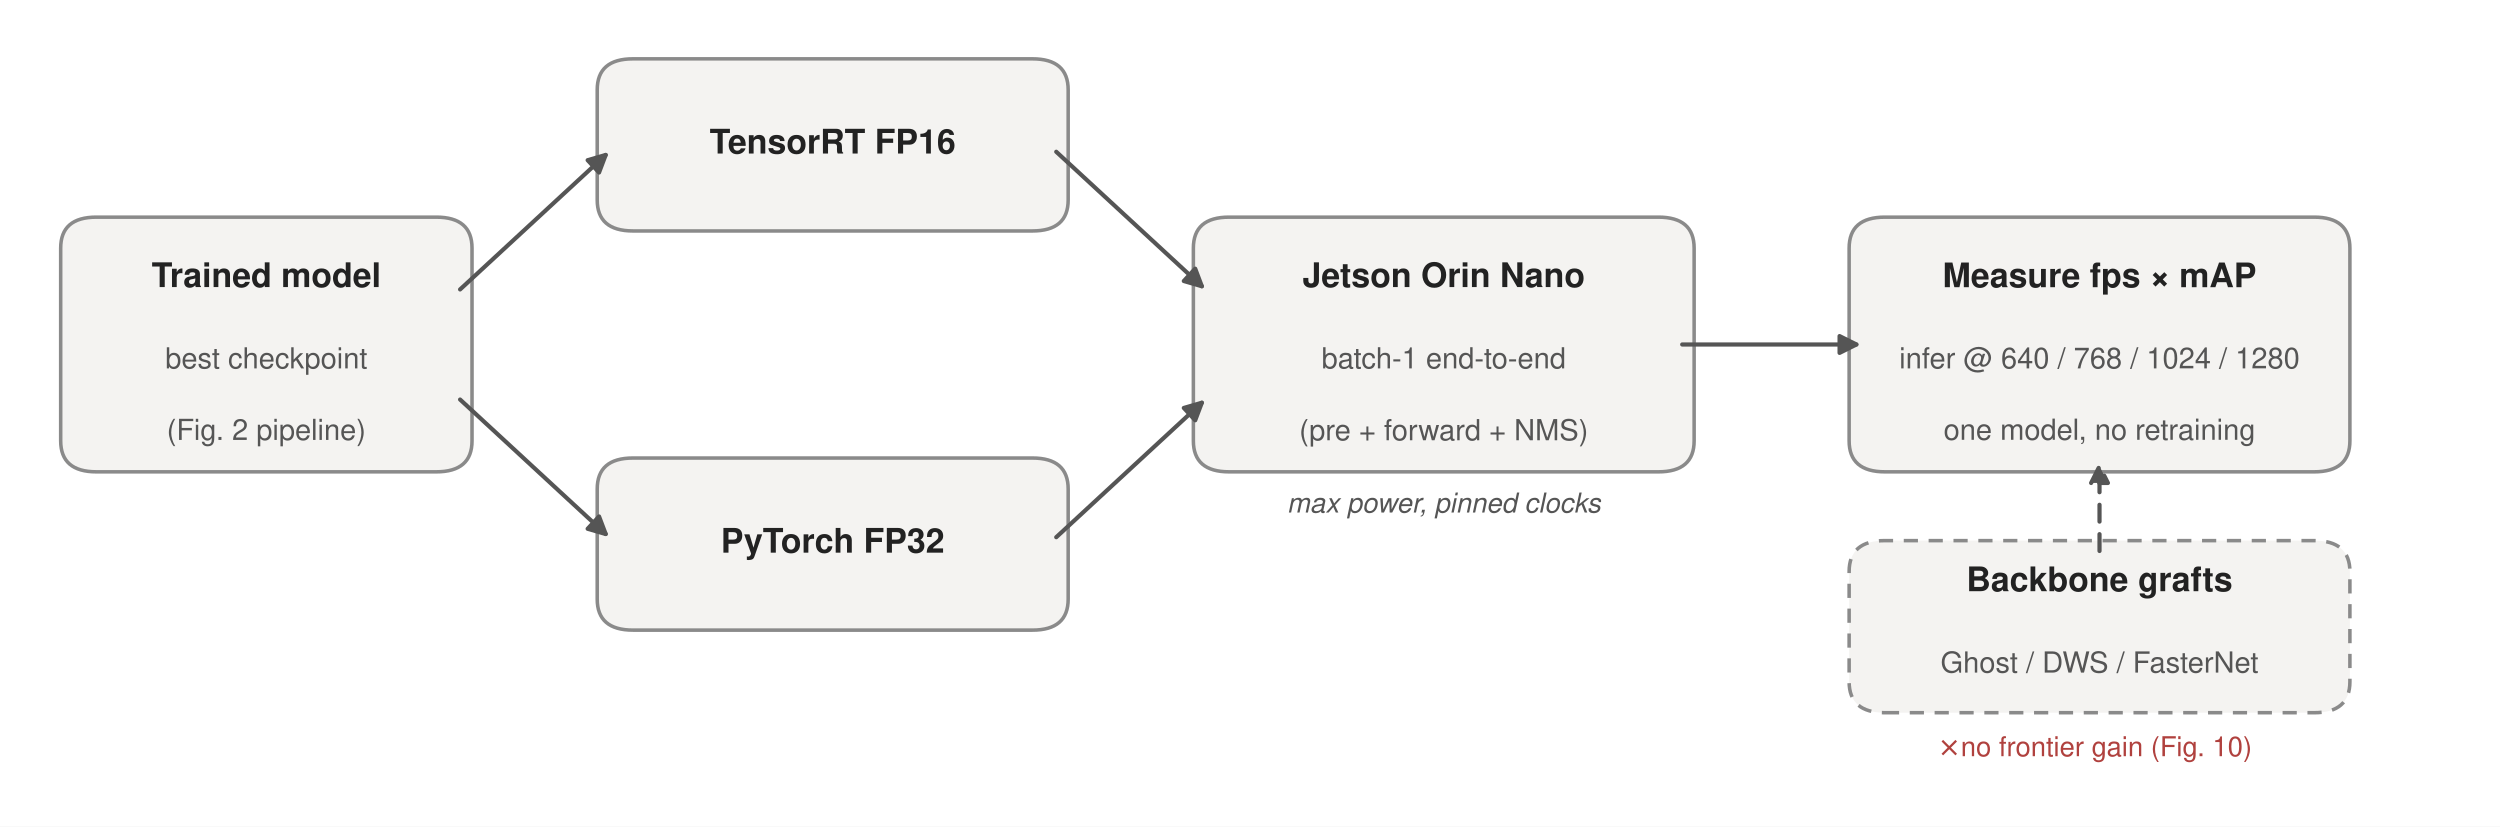
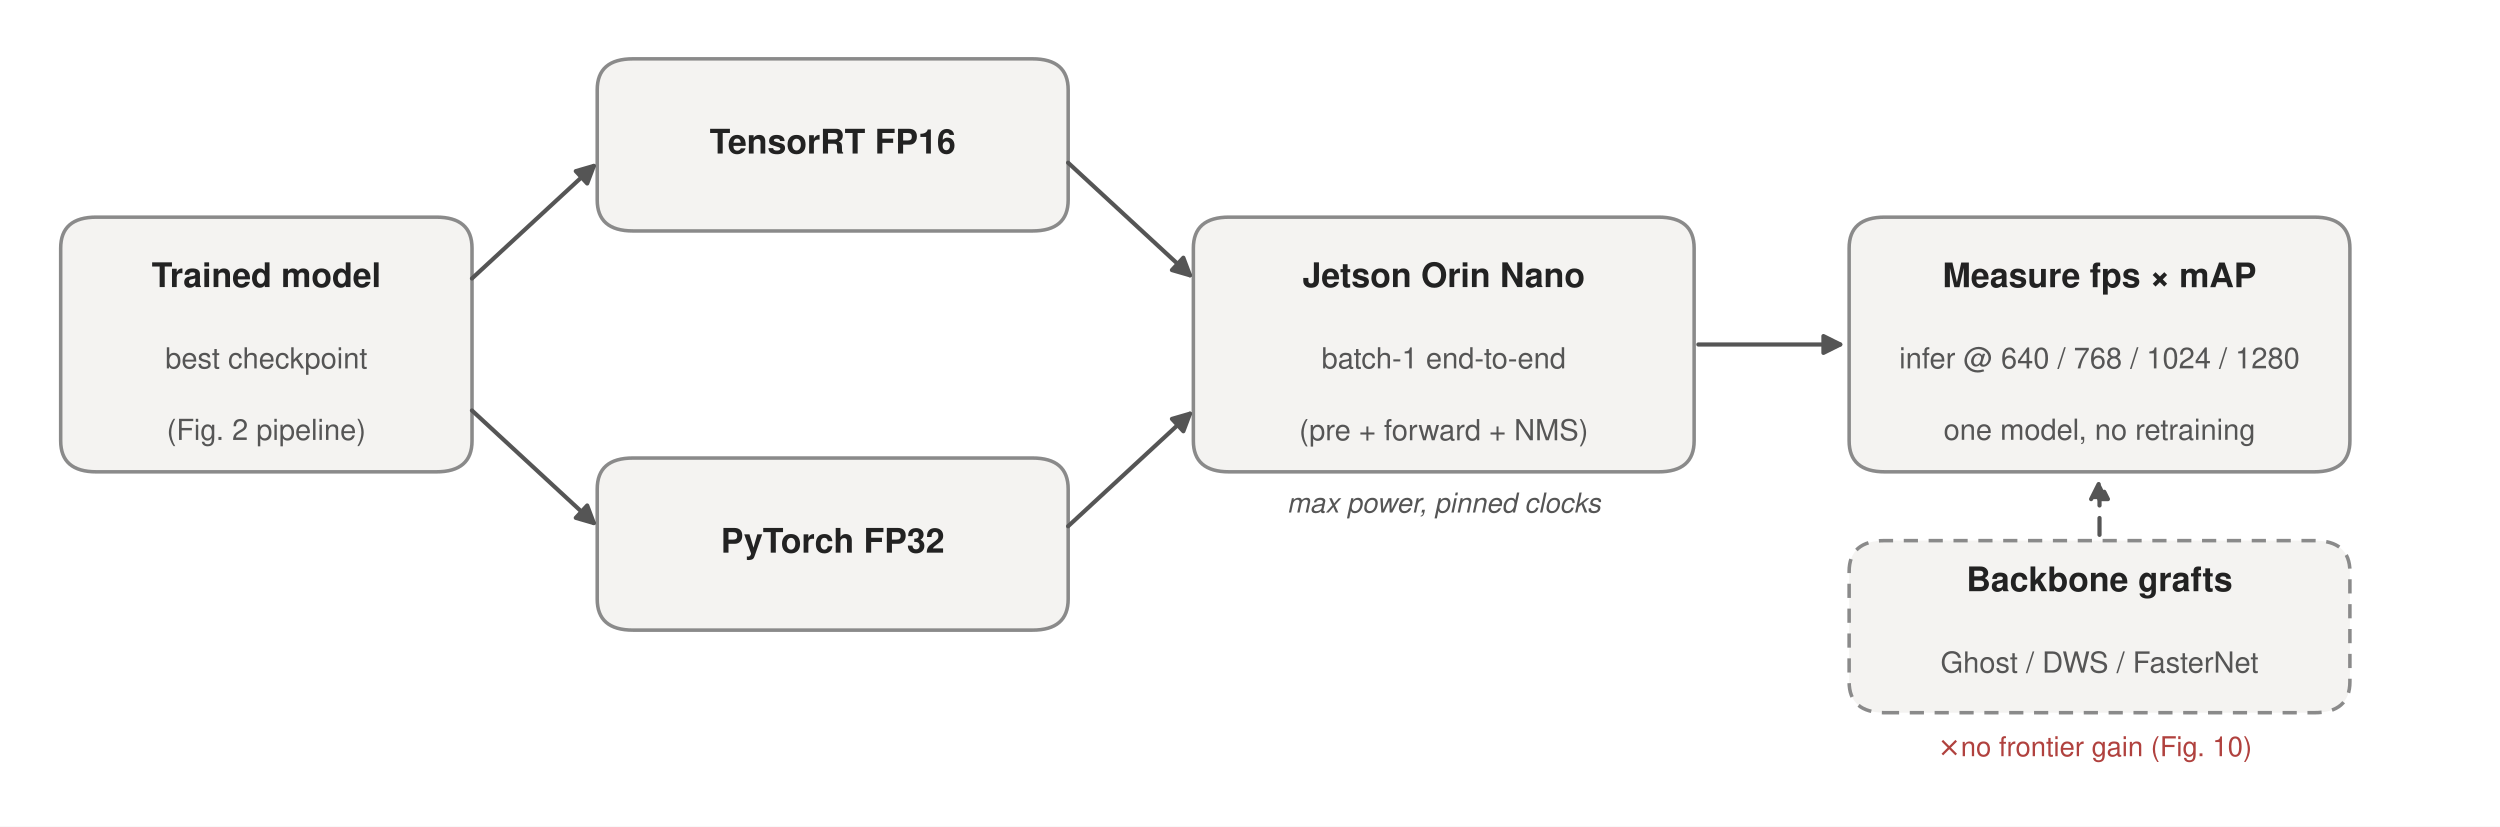
<svg xmlns="http://www.w3.org/2000/svg" width="774.48pt" height="256.08pt" viewBox="0 0 774.48 256.08" version="1.1">
  <defs>
    <style type="text/css">*{stroke-linejoin: round; stroke-linecap: butt}</style>
  </defs>
  <g id="figure_1">
    <g id="patch_1">
      <path d="M 0 256.08  L 774.48 256.08  L 774.48 0  L 0 0  z " style="fill: #ffffff" />
    </g>
    <g id="axes_1">
      <g id="patch_2">
-         <path d="M 29.879 146.17  L 135.148 146.17  Q 146.229 146.17 146.229 136.556  L 146.229 76.881  Q 146.229 67.268 135.148 67.268  L 29.879 67.268  Q 18.798 67.268 18.798 76.881  L 18.798 136.556  Q 18.798 146.17 29.879 146.17  z " clip-path="url(#pcbe0a6cf32)" style="fill: #f4f3f1; stroke: #8a8a8a; stroke-width: 1.1; stroke-linejoin: miter" />
+         <path d="M 29.879 146.17  L 135.148 146.17  Q 146.229 146.17 146.229 136.556  L 146.229 76.881  Q 146.229 67.268 135.148 67.268  L 29.879 67.268  Q 18.798 67.268 18.798 76.881  L 18.798 136.556  Q 18.798 146.17 29.879 146.17  z " clip-path="url(#p16524fb89c)" style="fill: #f4f3f1; stroke: #8a8a8a; stroke-width: 1.1; stroke-linejoin: miter" />
      </g>
      <g id="patch_3">
-         <path d="M 196.093 71.545  L 319.831 71.545  Q 330.912 71.545 330.912 61.931  L 330.912 27.842  Q 330.912 18.228 319.831 18.228  L 196.093 18.228  Q 185.012 18.228 185.012 27.842  L 185.012 61.931  Q 185.012 71.545 196.093 71.545  z " clip-path="url(#pcbe0a6cf32)" style="fill: #f4f3f1; stroke: #8a8a8a; stroke-width: 1.1; stroke-linejoin: miter" />
+         <path d="M 196.093 71.545  L 319.831 71.545  Q 330.912 71.545 330.912 61.931  L 330.912 27.842  Q 330.912 18.228 319.831 18.228  L 196.093 18.228  Q 185.012 18.228 185.012 27.842  L 185.012 61.931  Q 185.012 71.545 196.093 71.545  z " clip-path="url(#p16524fb89c)" style="fill: #f4f3f1; stroke: #8a8a8a; stroke-width: 1.1; stroke-linejoin: miter" />
      </g>
      <g id="patch_4">
-         <path d="M 196.093 195.209  L 319.831 195.209  Q 330.912 195.209 330.912 185.595  L 330.912 151.506  Q 330.912 141.893 319.831 141.893  L 196.093 141.893  Q 185.012 141.893 185.012 151.506  L 185.012 185.595  Q 185.012 195.209 196.093 195.209  z " clip-path="url(#pcbe0a6cf32)" style="fill: #f4f3f1; stroke: #8a8a8a; stroke-width: 1.1; stroke-linejoin: miter" />
+         <path d="M 196.093 195.209  L 319.831 195.209  Q 330.912 195.209 330.912 185.595  L 330.912 151.506  Q 330.912 141.893 319.831 141.893  L 196.093 141.893  Q 185.012 141.893 185.012 151.506  L 185.012 185.595  Q 185.012 195.209 196.093 195.209  z " clip-path="url(#p16524fb89c)" style="fill: #f4f3f1; stroke: #8a8a8a; stroke-width: 1.1; stroke-linejoin: miter" />
      </g>
      <g id="patch_5">
-         <path d="M 380.776 146.17  L 513.748 146.17  Q 524.829 146.17 524.829 136.556  L 524.829 76.881  Q 524.829 67.268 513.748 67.268  L 380.776 67.268  Q 369.695 67.268 369.695 76.881  L 369.695 136.556  Q 369.695 146.17 380.776 146.17  z " clip-path="url(#pcbe0a6cf32)" style="fill: #f4f3f1; stroke: #8a8a8a; stroke-width: 1.1; stroke-linejoin: miter" />
+         <path d="M 380.776 146.17  L 513.748 146.17  Q 524.829 146.17 524.829 136.556  L 524.829 76.881  Q 524.829 67.268 513.748 67.268  L 380.776 67.268  Q 369.695 67.268 369.695 76.881  L 369.695 136.556  Q 369.695 146.17 380.776 146.17  z " clip-path="url(#p16524fb89c)" style="fill: #f4f3f1; stroke: #8a8a8a; stroke-width: 1.1; stroke-linejoin: miter" />
      </g>
      <g id="patch_6">
-         <path d="M 583.927 146.17  L 716.899 146.17  Q 727.98 146.17 727.98 136.556  L 727.98 76.881  Q 727.98 67.268 716.899 67.268  L 583.927 67.268  Q 572.846 67.268 572.846 76.881  L 572.846 136.556  Q 572.846 146.17 583.927 146.17  z " clip-path="url(#pcbe0a6cf32)" style="fill: #f4f3f1; stroke: #8a8a8a; stroke-width: 1.1; stroke-linejoin: miter" />
+         <path d="M 583.927 146.17  L 716.899 146.17  Q 727.98 146.17 727.98 136.556  L 727.98 76.881  Q 727.98 67.268 716.899 67.268  L 583.927 67.268  Q 572.846 67.268 572.846 76.881  L 572.846 136.556  Q 572.846 146.17 583.927 146.17  z " clip-path="url(#p16524fb89c)" style="fill: #f4f3f1; stroke: #8a8a8a; stroke-width: 1.1; stroke-linejoin: miter" />
      </g>
      <g id="patch_7">
-         <path d="M 142.535 89.661  Q 165.62 68.34 187.638 48.005  " clip-path="url(#pcbe0a6cf32)" style="fill: none; stroke: #555555; stroke-width: 1.3; stroke-linecap: round" />
-         <path d="M 182.054 49.623  L 187.638 48.005  L 185.582 53.443  L 182.054 49.623  z " clip-path="url(#pcbe0a6cf32)" style="fill: #555555; stroke: #555555; stroke-width: 1.3; stroke-linecap: round" />
+         <path d="M 146.207 86.27  Q 165.619 68.342 183.963 51.399  " clip-path="url(#p16524fb89c)" style="fill: none; stroke: #555555; stroke-width: 1.3; stroke-linecap: round" />
+         <path d="M 178.378 53.018  L 183.963 51.399  L 181.907 56.838  L 178.378 53.018  z " clip-path="url(#p16524fb89c)" style="fill: #555555; stroke: #555555; stroke-width: 1.3; stroke-linecap: round" />
      </g>
      <g id="patch_8">
-         <path d="M 142.535 123.776  Q 165.62 145.097 187.638 165.432  " clip-path="url(#pcbe0a6cf32)" style="fill: none; stroke: #555555; stroke-width: 1.3; stroke-linecap: round" />
-         <path d="M 185.582 159.994  L 187.638 165.432  L 182.054 163.814  L 185.582 159.994  z " clip-path="url(#pcbe0a6cf32)" style="fill: #555555; stroke: #555555; stroke-width: 1.3; stroke-linecap: round" />
+         <path d="M 146.207 127.167  Q 165.619 145.095 183.963 162.038  " clip-path="url(#p16524fb89c)" style="fill: none; stroke: #555555; stroke-width: 1.3; stroke-linecap: round" />
+         <path d="M 181.907 156.6  L 183.963 162.038  L 178.378 160.42  L 181.907 156.6  z " clip-path="url(#p16524fb89c)" style="fill: #555555; stroke: #555555; stroke-width: 1.3; stroke-linecap: round" />
      </g>
      <g id="patch_9">
-         <path d="M 327.218 47.019  Q 350.303 68.34 372.321 88.675  " clip-path="url(#pcbe0a6cf32)" style="fill: none; stroke: #555555; stroke-width: 1.3; stroke-linecap: round" />
-         <path d="M 370.265 83.237  L 372.321 88.675  L 366.737 87.057  L 370.265 83.237  z " clip-path="url(#pcbe0a6cf32)" style="fill: #555555; stroke: #555555; stroke-width: 1.3; stroke-linecap: round" />
+         <path d="M 330.89 50.41  Q 350.302 68.338 368.645 85.281  " clip-path="url(#p16524fb89c)" style="fill: none; stroke: #555555; stroke-width: 1.3; stroke-linecap: round" />
+         <path d="M 366.59 79.842  L 368.645 85.281  L 363.061 83.662  L 366.59 79.842  z " clip-path="url(#p16524fb89c)" style="fill: #555555; stroke: #555555; stroke-width: 1.3; stroke-linecap: round" />
      </g>
      <g id="patch_10">
-         <path d="M 327.218 166.419  Q 350.303 145.097 372.321 124.762  " clip-path="url(#pcbe0a6cf32)" style="fill: none; stroke: #555555; stroke-width: 1.3; stroke-linecap: round" />
-         <path d="M 366.737 126.38  L 372.321 124.762  L 370.265 130.2  L 366.737 126.38  z " clip-path="url(#pcbe0a6cf32)" style="fill: #555555; stroke: #555555; stroke-width: 1.3; stroke-linecap: round" />
+         <path d="M 330.89 163.027  Q 350.302 145.099 368.645 128.157  " clip-path="url(#p16524fb89c)" style="fill: none; stroke: #555555; stroke-width: 1.3; stroke-linecap: round" />
+         <path d="M 363.061 129.775  L 368.645 128.157  L 366.59 133.595  L 363.061 129.775  z " clip-path="url(#p16524fb89c)" style="fill: #555555; stroke: #555555; stroke-width: 1.3; stroke-linecap: round" />
      </g>
      <g id="patch_11">
-         <path d="M 521.135 106.719  Q 548.838 106.719 575.087 106.719  " clip-path="url(#pcbe0a6cf32)" style="fill: none; stroke: #555555; stroke-width: 1.3; stroke-linecap: round" />
-         <path d="M 569.887 104.119  L 575.087 106.719  L 569.887 109.319  L 569.887 104.119  z " clip-path="url(#pcbe0a6cf32)" style="fill: #555555; stroke: #555555; stroke-width: 1.3; stroke-linecap: round" />
+         <path d="M 526.137 106.719  Q 548.839 106.719 570.087 106.719  " clip-path="url(#p16524fb89c)" style="fill: none; stroke: #555555; stroke-width: 1.3; stroke-linecap: round" />
+         <path d="M 564.887 104.119  L 570.087 106.719  L 564.887 109.319  L 564.887 104.119  z " clip-path="url(#p16524fb89c)" style="fill: #555555; stroke: #555555; stroke-width: 1.3; stroke-linecap: round" />
      </g>
      <g id="patch_12">
-         <path d="M 583.927 220.795  L 716.899 220.795  Q 727.98 220.795 727.98 211.181  L 727.98 177.092  Q 727.98 167.478 716.899 167.478  L 583.927 167.478  Q 572.846 167.478 572.846 177.092  L 572.846 211.181  Q 572.846 220.795 583.927 220.795  z " clip-path="url(#pcbe0a6cf32)" style="fill: #f4f3f1; stroke-dasharray: 4.4,3.3; stroke-dashoffset: 0; stroke: #8a8a8a; stroke-width: 1.1; stroke-linejoin: miter" />
+         <path d="M 583.927 220.795  L 716.899 220.795  Q 727.98 220.795 727.98 211.181  L 727.98 177.092  Q 727.98 167.478 716.899 167.478  L 583.927 167.478  Q 572.846 167.478 572.846 177.092  L 572.846 211.181  Q 572.846 220.795 583.927 220.795  z " clip-path="url(#p16524fb89c)" style="fill: #f4f3f1; stroke-dasharray: 4.4,3.3; stroke-dashoffset: 0; stroke: #8a8a8a; stroke-width: 1.1; stroke-linejoin: miter" />
      </g>
      <g id="patch_13">
-         <path d="M 650.413 170.683  Q 650.413 156.824 650.413 144.418  " clip-path="url(#pcbe0a6cf32)" style="fill: none; stroke-dasharray: 5.2,3.9; stroke-dashoffset: 0; stroke: #555555; stroke-width: 1.3; stroke-linecap: round" />
-         <path d="M 647.813 149.618  L 650.413 144.418  L 653.013 149.618  L 647.813 149.618  z " clip-path="url(#pcbe0a6cf32)" style="fill: #555555; stroke-dasharray: 5.2,3.9; stroke-dashoffset: 0; stroke: #555555; stroke-width: 1.3; stroke-linecap: round" />
+         <path d="M 650.413 165.685  Q 650.413 156.825 650.413 149.419  " clip-path="url(#p16524fb89c)" style="fill: none; stroke-dasharray: 5.2,3.9; stroke-dashoffset: 0; stroke: #555555; stroke-width: 1.3; stroke-linecap: round" />
+         <path d="M 647.813 154.619  L 650.413 149.419  L 653.013 154.619  L 647.813 154.619  z " clip-path="url(#p16524fb89c)" style="fill: #555555; stroke-dasharray: 5.2,3.9; stroke-dashoffset: 0; stroke: #555555; stroke-width: 1.3; stroke-linecap: round" />
      </g>
      <g id="text_1">
        <text style="fill: #222222; font: 700 10.5px 'Helvetica'; text-anchor: middle" x="82.513" y="88.922" transform="rotate(-0, 82.51317, 88.92176)">Trained model</text>
      </g>
      <g id="text_2">
        <text style="fill: #555555; font: 9px 'Helvetica'; text-anchor: middle" x="82.513" y="114.136" transform="rotate(-0, 82.51317, 114.1363)">best checkpoint</text>
      </g>
      <g id="text_3">
        <text style="fill: #555555; font: 9px 'Helvetica'; text-anchor: middle" x="82.513" y="136.295" transform="rotate(-0, 82.51317, 136.2952)">(Fig. 2 pipeline)</text>
      </g>
      <g id="text_4">
        <text style="fill: #222222; font: 700 10.5px 'Helvetica'; text-anchor: middle" x="257.962" y="47.558" transform="rotate(-0, 257.962, 47.55819)">TensorRT FP16</text>
      </g>
      <g id="text_5">
        <text style="fill: #222222; font: 700 10.5px 'Helvetica'; text-anchor: middle" x="257.962" y="171.204" transform="rotate(-0, 257.962, 171.2036)">PyTorch FP32</text>
      </g>
      <g id="text_6">
        <text style="fill: #222222; font: 700 10.5px 'Helvetica'; text-anchor: middle" x="447.262" y="88.922" transform="rotate(-0, 447.262, 88.92176)">Jetson Orin Nano</text>
      </g>
      <g id="text_7">
        <text style="fill: #555555; font: 9px 'Helvetica'; text-anchor: middle" x="447.262" y="114.126" transform="rotate(-0, 447.262, 114.1258)">batch-1 end-to-end</text>
      </g>
      <g id="text_8">
        <text style="fill: #555555; font: 9px 'Helvetica'; text-anchor: middle" x="447.262" y="136.388" transform="rotate(-0, 447.262, 136.388)">(pre + forward + NMS)</text>
      </g>
      <g id="text_9">
        <text style="fill: #222222; font: 700 10.5px 'Helvetica'; text-anchor: middle" x="650.413" y="88.975" transform="rotate(-0, 650.4132, 88.97508)">Measure fps × mAP</text>
      </g>
      <g id="text_10">
        <text style="fill: #555555; font: 9px 'Helvetica'; text-anchor: middle" x="650.413" y="114.126" transform="rotate(-0, 650.4132, 114.1258)">infer @ 640 / 768 / 1024 / 1280</text>
      </g>
      <g id="text_11">
        <text style="fill: #555555; font: 9px 'Helvetica'; text-anchor: middle" x="650.413" y="136.253" transform="rotate(-0, 650.4132, 136.253)">one model, no retraining</text>
      </g>
      <g id="text_12">
        <text style="fill: #555555; font: italic 8.5px 'Helvetica'; text-anchor: middle" x="447.262" y="158.784" transform="rotate(-0, 447.262, 158.7835)">max power, pinned clocks</text>
      </g>
      <g id="text_13">
        <text style="fill: #222222; font: 700 10.5px 'Helvetica'; text-anchor: middle" x="650.413" y="183.149" transform="rotate(-0, 650.4132, 183.1485)">Backbone grafts</text>
      </g>
      <g id="text_14">
        <text style="fill: #555555; font: 9px 'Helvetica'; text-anchor: middle" x="650.413" y="208.367" transform="rotate(-0, 650.4132, 208.3665)">Ghost / DWS / FasterNet</text>
      </g>
      <g id="text_15">
        <g style="fill: #b0413e" transform="translate(600.3057 235.0664)">
          <text>
            <tspan style="font: 8.5px 'DejaVu Sans'" x="0" y="-0.797">×</tspan>
            <tspan style="font: 8.5px 'Helvetica'" x="7.122 9.484 14.211 18.938 21.3 23.661 26.492 31.219 35.947 38.308 40.197 44.924 47.754 50.116 54.843 59.571 61.459 66.186 68.548 71.378 76.571 78.459 83.186 85.548 87.909 92.637 97.364" y="-0.797"> no frontier gain (Fig. 10)</tspan>
          </text>
        </g>
      </g>
    </g>
  </g>
  <defs>
-     <clipPath id="pcbe0a6cf32">
+     <clipPath id="p16524fb89c">
      <rect x="8.64" y="8.64" width="757.2" height="238.8" />
    </clipPath>
  </defs>
</svg>
